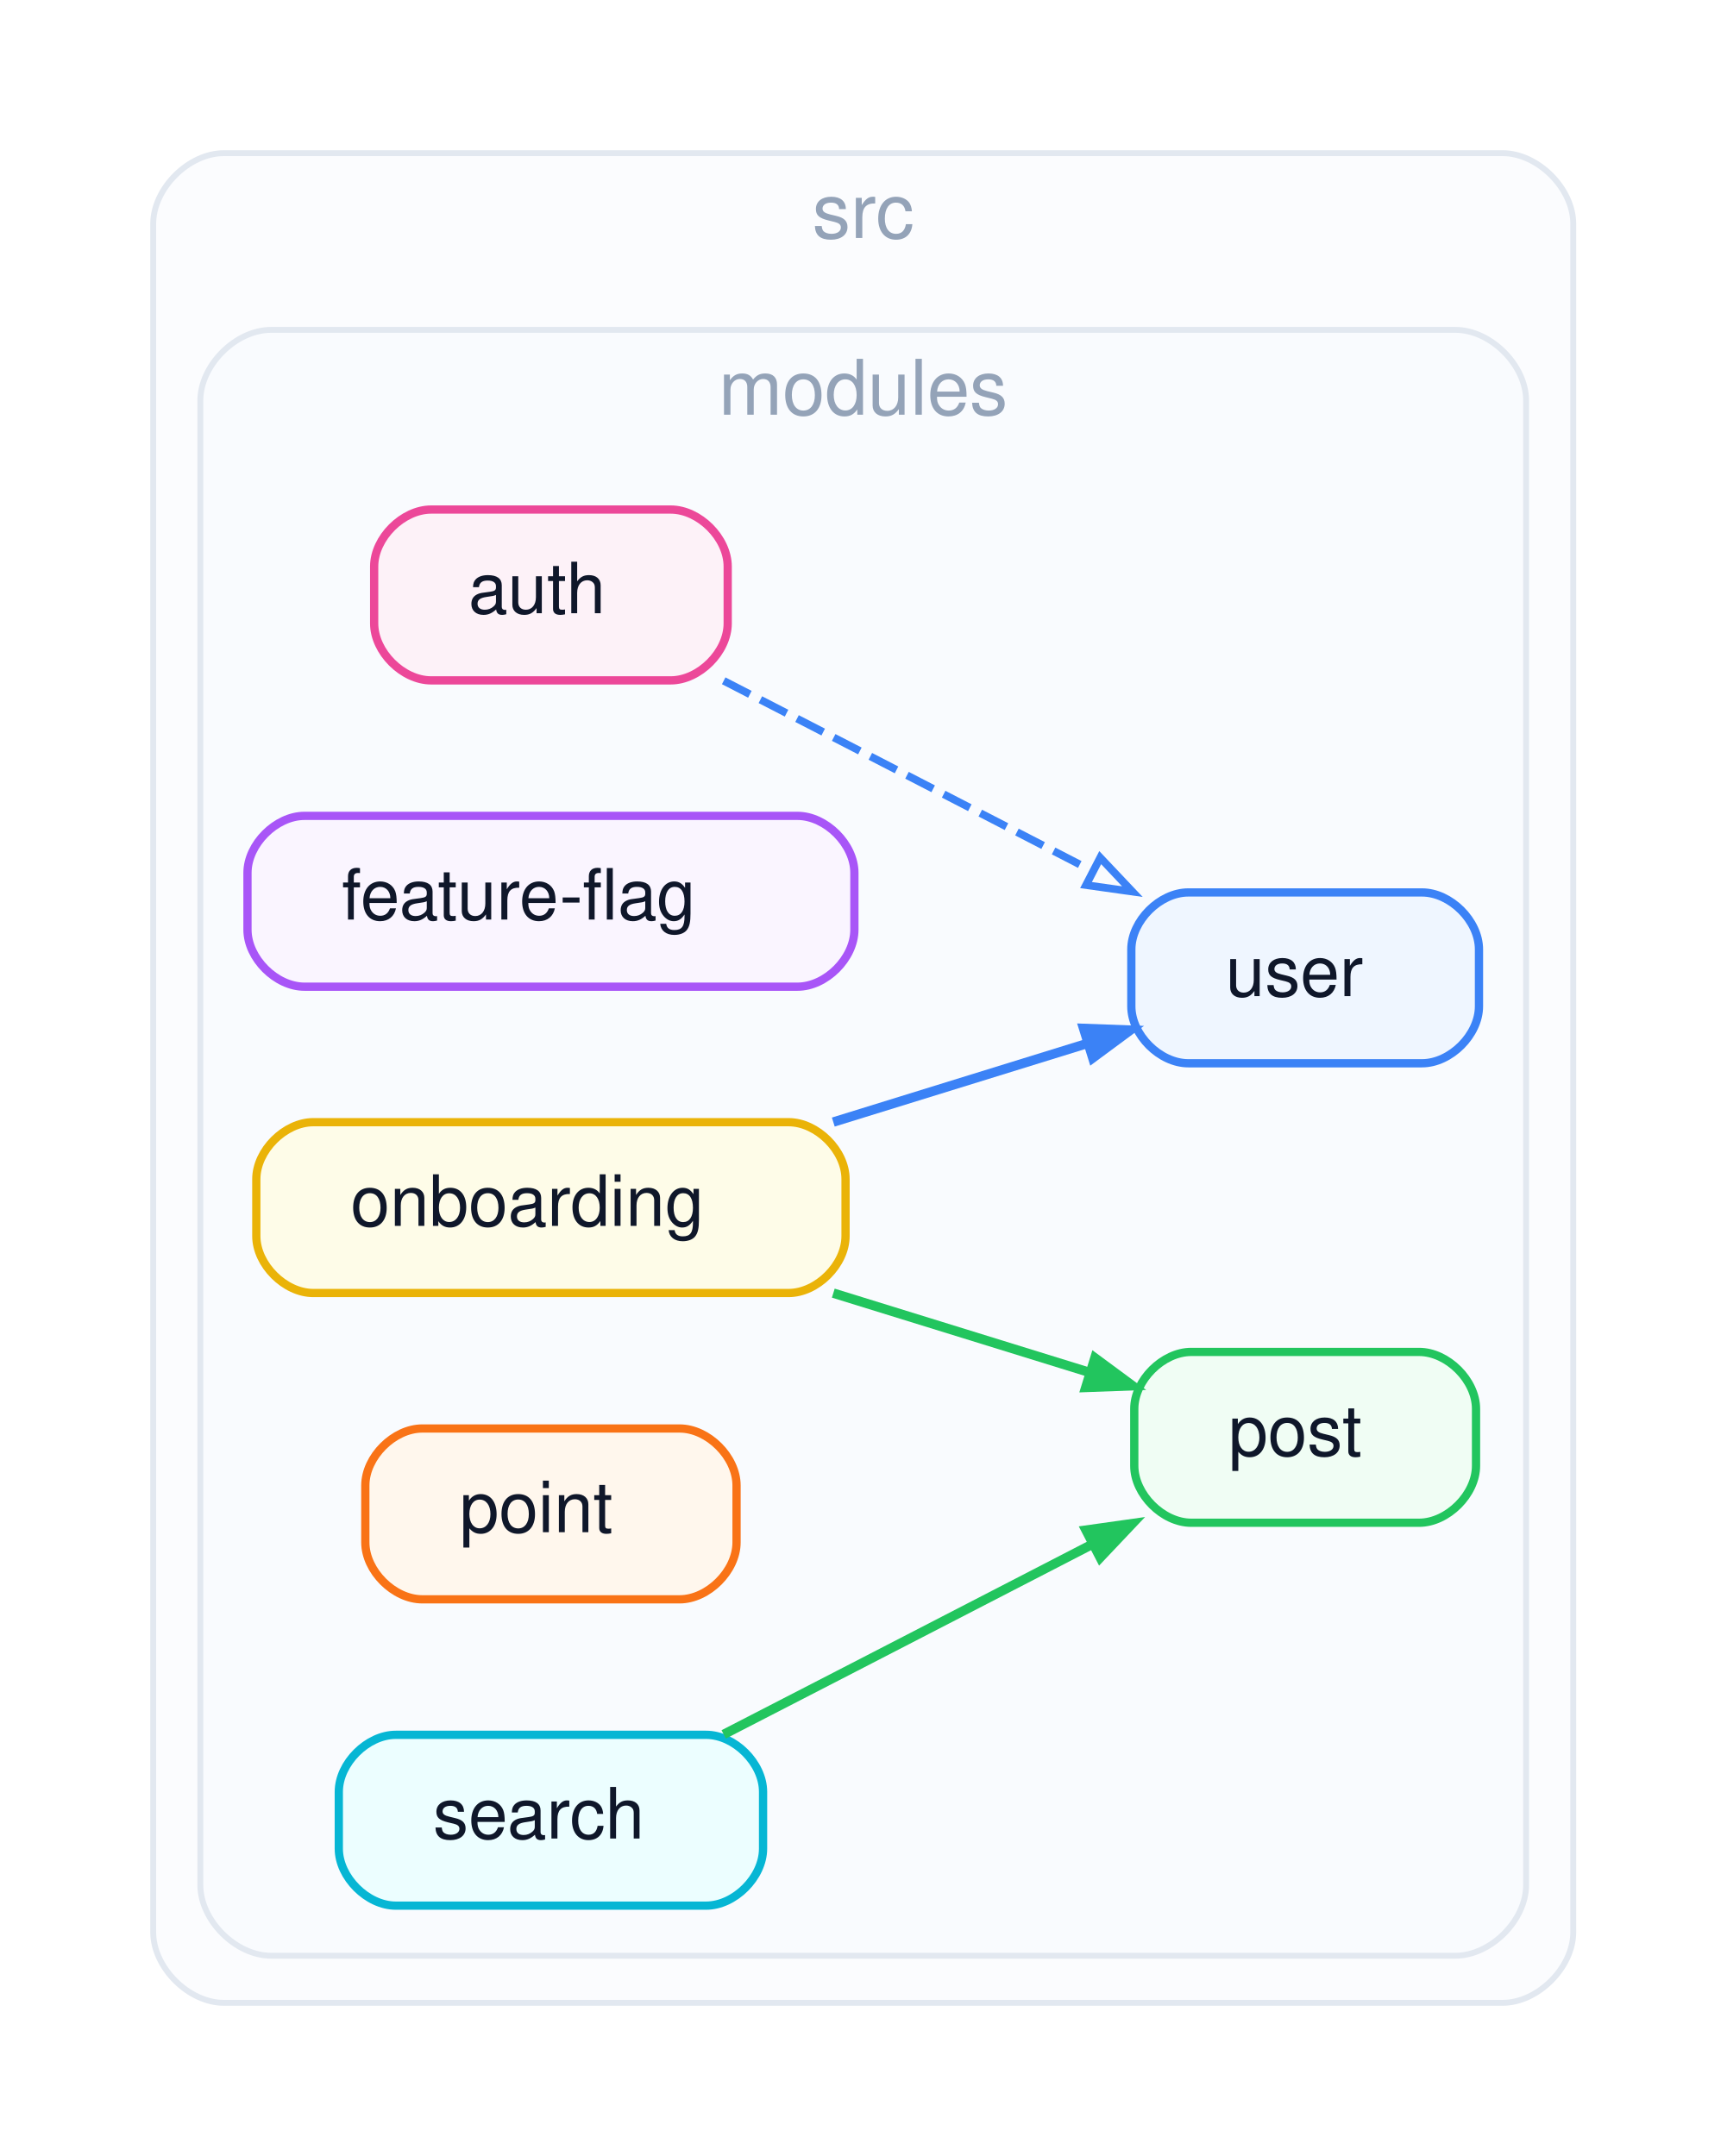
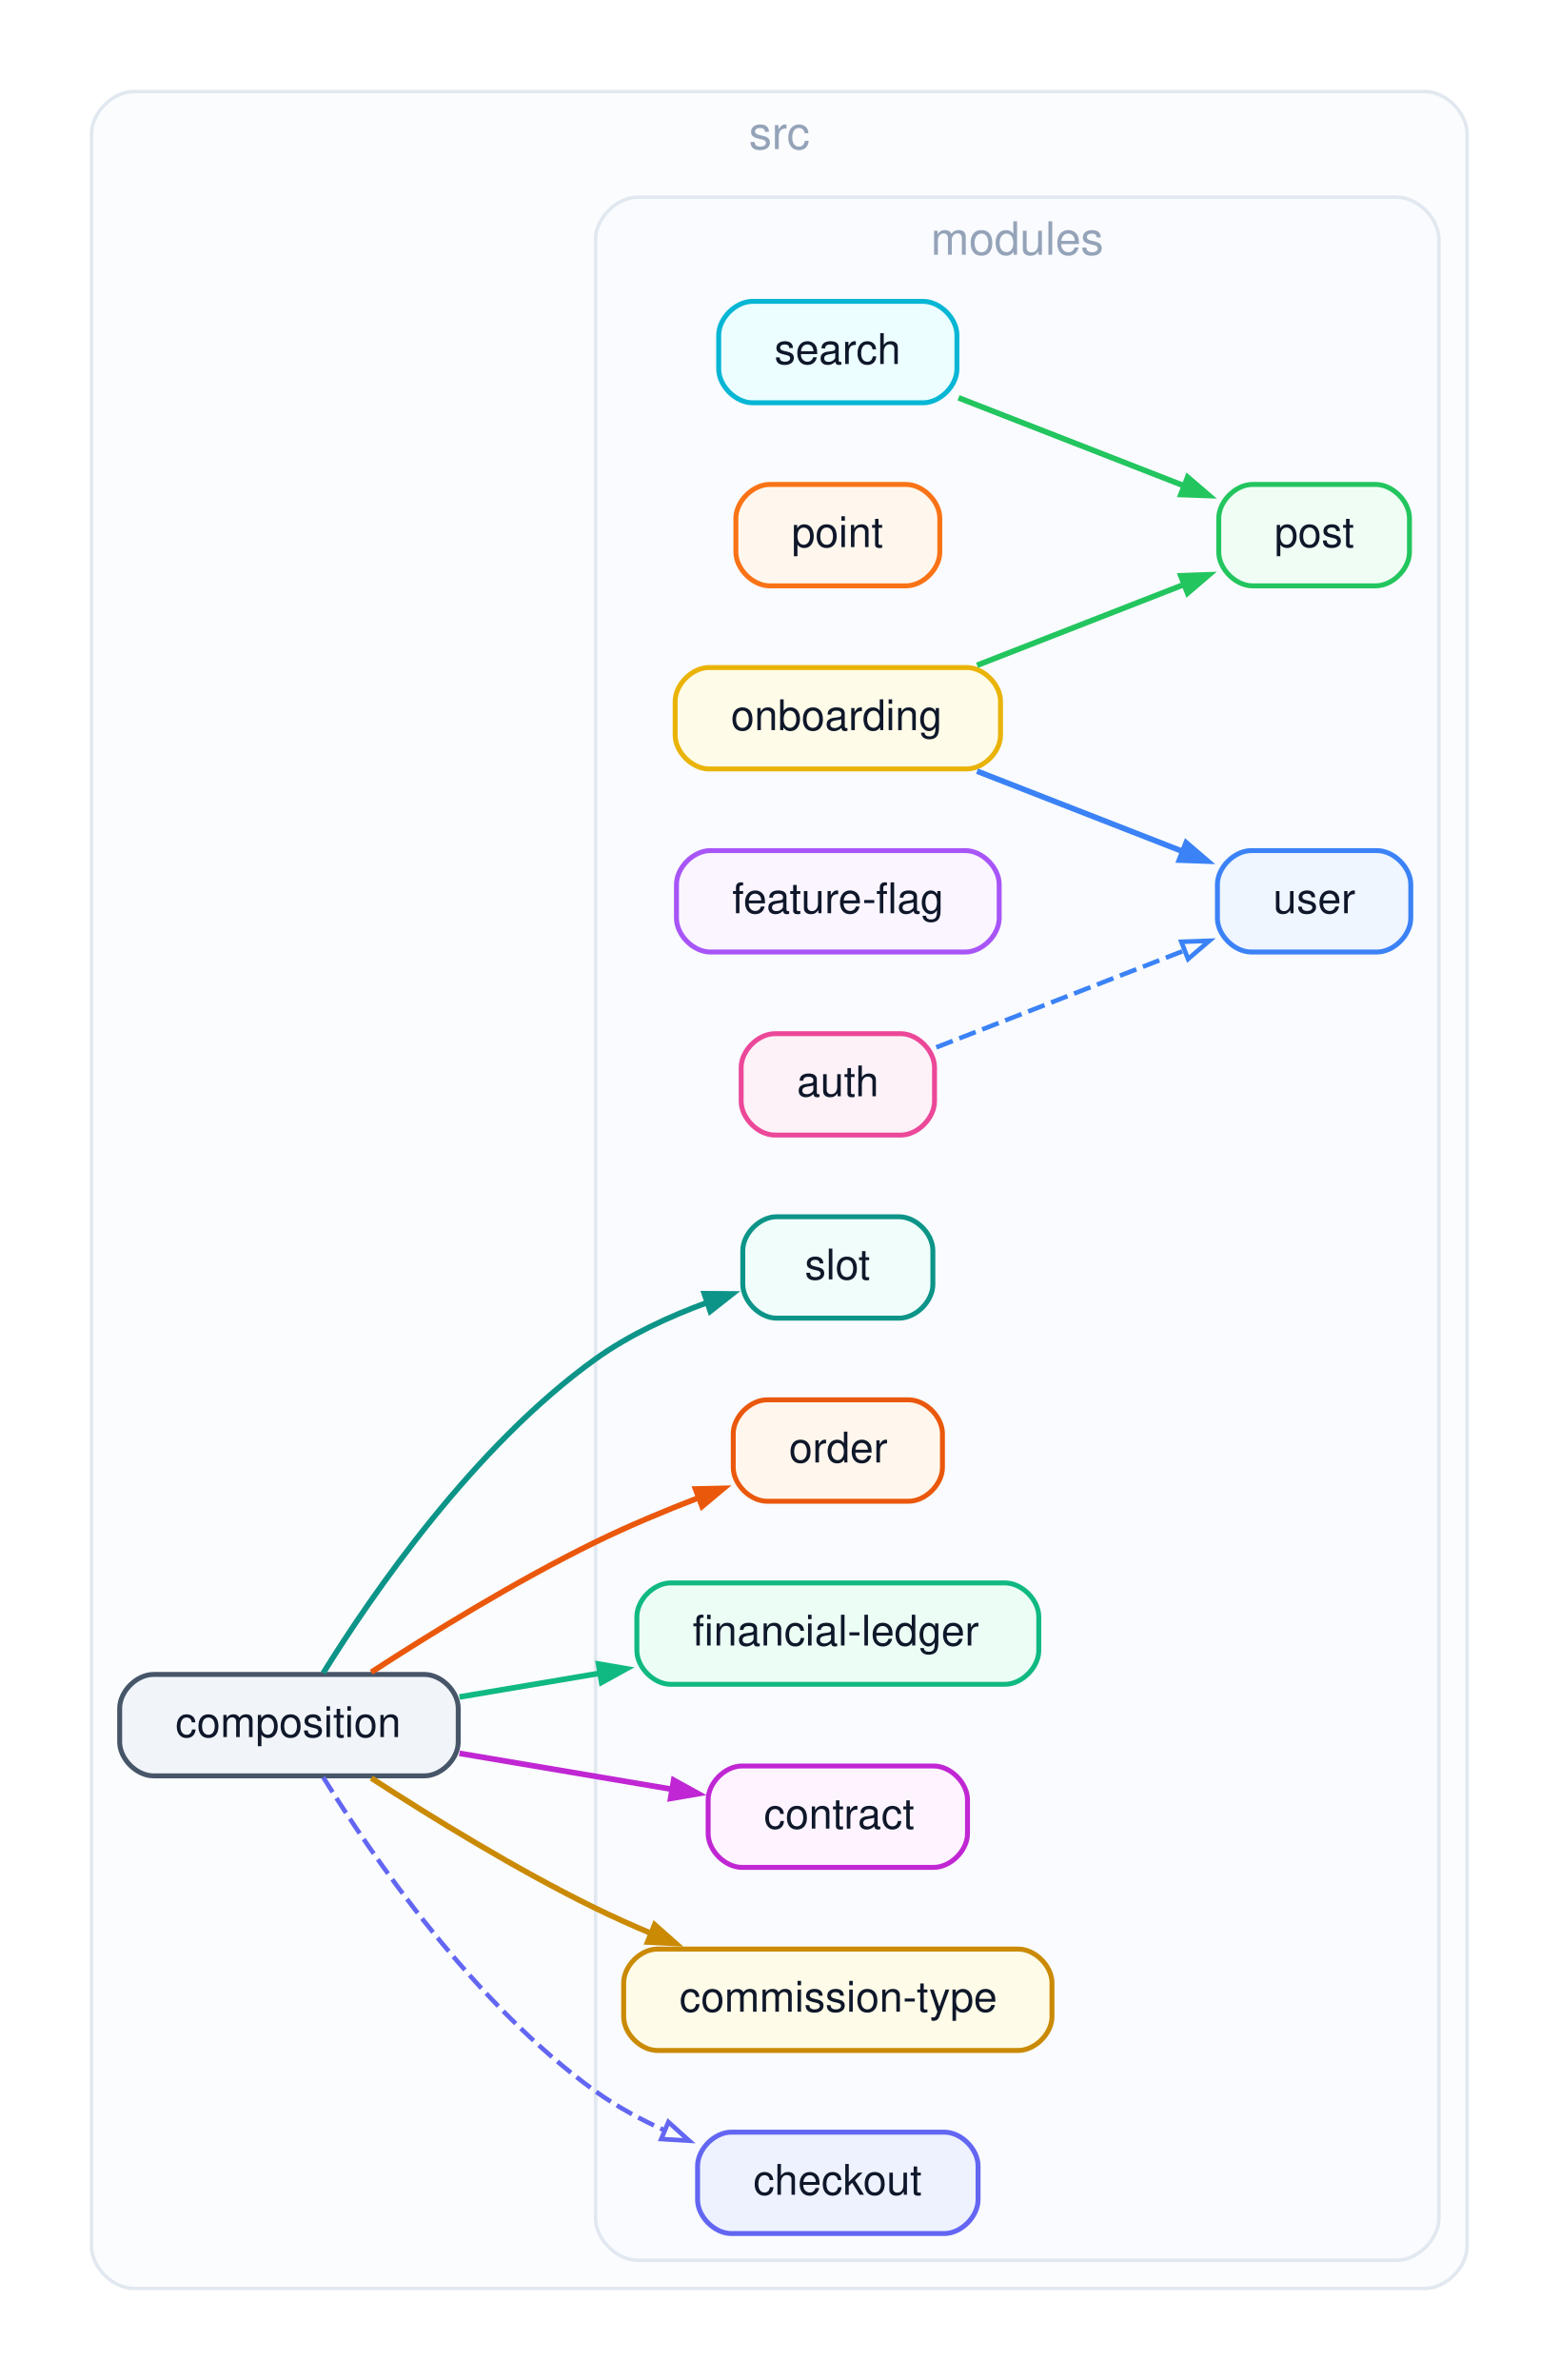
- <svg xmlns="http://www.w3.org/2000/svg" xmlns:xlink="http://www.w3.org/1999/xlink" width="293pt" height="366pt" viewBox="0.00 0.00 293.00 366.00">
-   <g id="graph0" class="graph" transform="scale(1 1) rotate(0) translate(18 348)">
+ <svg xmlns="http://www.w3.org/2000/svg" xmlns:xlink="http://www.w3.org/1999/xlink" width="443pt" height="676pt" viewBox="0.00 0.00 443.00 676.00">
+   <g id="graph0" class="graph" transform="scale(1 1) rotate(0) translate(18 658)">
    <g id="clust1" class="cluster">
-       <path fill="#f8fafc" fill-opacity="0.502" stroke="#e2e8f0" d="M20,-8C20,-8 237,-8 237,-8 243,-8 249,-14 249,-20 249,-20 249,-310 249,-310 249,-316 243,-322 237,-322 237,-322 20,-322 20,-322 14,-322 8,-316 8,-310 8,-310 8,-20 8,-20 8,-14 14,-8 20,-8" />
-       <text text-anchor="middle" x="128.5" y="-307.6" font-family="Helvetica,sans-Serif" font-size="13.00" fill="#94a3b8">src</text>
+       <path fill="#f8fafc" fill-opacity="0.502" stroke="#e2e8f0" d="M20,-8C20,-8 386.79,-8 386.79,-8 392.79,-8 398.79,-14 398.79,-20 398.79,-20 398.79,-620 398.79,-620 398.79,-626 392.79,-632 386.79,-632 386.79,-632 20,-632 20,-632 14,-632 8,-626 8,-620 8,-620 8,-20 8,-20 8,-14 14,-8 20,-8" />
+       <text xml:space="preserve" text-anchor="middle" x="203.4" y="-615.65" font-family="Helvetica,sans-Serif" font-size="13.00" fill="#94a3b8">src</text>
    </g>
    <g id="clust2" class="cluster">
-       <path fill="#f8fafc" fill-opacity="0.502" stroke="#e2e8f0" d="M28,-16C28,-16 229,-16 229,-16 235,-16 241,-22 241,-28 241,-28 241,-280 241,-280 241,-286 235,-292 229,-292 229,-292 28,-292 28,-292 22,-292 16,-286 16,-280 16,-280 16,-28 16,-28 16,-22 22,-16 28,-16" />
-       <text text-anchor="middle" x="128.5" y="-277.6" font-family="Helvetica,sans-Serif" font-size="13.00" fill="#94a3b8">modules</text>
+       <path fill="#f8fafc" fill-opacity="0.502" stroke="#e2e8f0" d="M163.18,-16C163.18,-16 378.79,-16 378.79,-16 384.79,-16 390.79,-22 390.79,-28 390.79,-28 390.79,-590 390.79,-590 390.79,-596 384.79,-602 378.79,-602 378.79,-602 163.18,-602 163.18,-602 157.18,-602 151.18,-596 151.18,-590 151.18,-590 151.18,-28 151.18,-28 151.18,-22 157.18,-16 163.18,-16" />
+       <text xml:space="preserve" text-anchor="middle" x="270.99" y="-585.65" font-family="Helvetica,sans-Serif" font-size="13.00" fill="#94a3b8">modules</text>
    </g>
    <g id="node1" class="node">
      <g id="a_node1">
-         <a xlink:href="src/modules/auth" xlink:title="auth">
-           <path fill="#fdf2f8" stroke="#ec4899" stroke-width="1.4" d="M95.83,-261.5C95.83,-261.5 55.17,-261.5 55.17,-261.5 50.33,-261.5 45.5,-256.67 45.5,-251.83 45.5,-251.83 45.5,-242.17 45.5,-242.17 45.5,-237.33 50.33,-232.5 55.17,-232.5 55.17,-232.5 95.83,-232.5 95.83,-232.5 100.67,-232.5 105.5,-237.33 105.5,-242.17 105.5,-242.17 105.5,-251.83 105.5,-251.83 105.5,-256.67 100.67,-261.5 95.83,-261.5" />
-           <text text-anchor="start" x="61.5" y="-243.9" font-family="Helvetica,sans-Serif" font-size="12.00" fill="#0f172a">auth</text>
+         <a xlink:href="src/composition" xlink:title="composition">
+           <path fill="#f1f5f9" stroke="#475569" stroke-width="1.4" d="M102.58,-182.4C102.58,-182.4 25.6,-182.4 25.6,-182.4 20.8,-182.4 16,-177.6 16,-172.8 16,-172.8 16,-163.2 16,-163.2 16,-158.4 20.8,-153.6 25.6,-153.6 25.6,-153.6 102.58,-153.6 102.58,-153.6 107.38,-153.6 112.18,-158.4 112.18,-163.2 112.18,-163.2 112.18,-172.8 112.18,-172.8 112.18,-177.6 107.38,-182.4 102.58,-182.4" />
+           <text xml:space="preserve" text-anchor="start" x="31.84" y="-164.62" font-family="Helvetica,sans-Serif" font-size="12.00" fill="#0f172a">composition</text>
        </a>
      </g>
    </g>
    <g id="node2" class="node">
      <g id="a_node2">
-         <a xlink:href="src/modules/user" xlink:title="user">
-           <path fill="#eff6ff" stroke="#3b82f6" stroke-width="1.4" d="M223.33,-196.5C223.33,-196.5 183.67,-196.5 183.67,-196.5 178.83,-196.5 174,-191.67 174,-186.83 174,-186.83 174,-177.17 174,-177.17 174,-172.33 178.83,-167.5 183.67,-167.5 183.67,-167.5 223.33,-167.5 223.33,-167.5 228.17,-167.5 233,-172.33 233,-177.17 233,-177.17 233,-186.83 233,-186.83 233,-191.67 228.17,-196.5 223.33,-196.5" />
-           <text text-anchor="start" x="190" y="-178.9" font-family="Helvetica,sans-Serif" font-size="12.00" fill="#0f172a">user</text>
+         <a xlink:href="src/modules/checkout" xlink:title="checkout">
+           <path fill="#eef2ff" stroke="#6366f1" stroke-width="1.4" d="M250.26,-52.4C250.26,-52.4 189.78,-52.4 189.78,-52.4 184.98,-52.4 180.18,-47.6 180.18,-42.8 180.18,-42.8 180.18,-33.2 180.18,-33.2 180.18,-28.4 184.98,-23.6 189.78,-23.6 189.78,-23.6 250.26,-23.6 250.26,-23.6 255.06,-23.6 259.86,-28.4 259.86,-33.2 259.86,-33.2 259.86,-42.8 259.86,-42.8 259.86,-47.6 255.06,-52.4 250.26,-52.4" />
+           <text xml:space="preserve" text-anchor="start" x="196.02" y="-34.62" font-family="Helvetica,sans-Serif" font-size="12.00" fill="#0f172a">checkout</text>
        </a>
      </g>
    </g>
    <g id="edge1" class="edge">
-       <path fill="none" stroke="#3b82f6" stroke-width="1.3" stroke-dasharray="5,2" d="M104.82,-232.43C112.05,-228.71 119.81,-224.71 127,-221 140.17,-214.21 154.62,-206.75 167.32,-200.18" />
-       <polygon fill="none" stroke="#3b82f6" stroke-width="1.3" points="168.72,-202.41 174.18,-196.64 166.31,-197.75 168.72,-202.41" />
+       <path fill="none" stroke="#6366f1" stroke-width="1.3" stroke-dasharray="5,2" d="M73.83,-153.19C87.63,-130.95 116.53,-88.88 151.18,-64 157.29,-59.61 164.24,-55.86 171.3,-52.68" />
+       <polygon fill="none" stroke="#6366f1" stroke-width="1.3" points="171.88,-55.28 177.79,-49.97 169.85,-50.44 171.88,-55.28" />
    </g>
    <g id="node3" class="node">
      <g id="a_node3">
-         <a xlink:href="src/modules/feature-flag" xlink:title="feature-flag">
-           <path fill="#faf5ff" stroke="#a855f7" stroke-width="1.4" d="M117.33,-209.5C117.33,-209.5 33.67,-209.5 33.67,-209.5 28.83,-209.5 24,-204.67 24,-199.83 24,-199.83 24,-190.17 24,-190.17 24,-185.33 28.83,-180.5 33.67,-180.5 33.67,-180.5 117.33,-180.5 117.33,-180.5 122.17,-180.5 127,-185.33 127,-190.17 127,-190.17 127,-199.83 127,-199.83 127,-204.67 122.17,-209.5 117.33,-209.5" />
-           <text text-anchor="start" x="40" y="-191.9" font-family="Helvetica,sans-Serif" font-size="12.00" fill="#0f172a">feature-flag</text>
+         <a xlink:href="src/modules/commission-type" xlink:title="commission-type">
+           <path fill="#fefce8" stroke="#ca8a04" stroke-width="1.4" d="M271.26,-104.4C271.26,-104.4 168.78,-104.4 168.78,-104.4 163.98,-104.4 159.18,-99.6 159.18,-94.8 159.18,-94.8 159.18,-85.2 159.18,-85.2 159.18,-80.4 163.98,-75.6 168.78,-75.6 168.78,-75.6 271.26,-75.6 271.26,-75.6 276.06,-75.6 280.86,-80.4 280.86,-85.2 280.86,-85.2 280.86,-94.8 280.86,-94.8 280.86,-99.6 276.06,-104.4 271.26,-104.4" />
+           <text xml:space="preserve" text-anchor="start" x="175.02" y="-86.62" font-family="Helvetica,sans-Serif" font-size="12.00" fill="#0f172a">commission-type</text>
        </a>
      </g>
    </g>
+     <g id="edge2" class="edge">
+       <path fill="none" stroke="#ca8a04" stroke-width="1.6" d="M87.49,-152.96C104.51,-141.91 128.75,-126.97 151.18,-116 156.26,-113.52 161.64,-111.1 167.07,-108.82" />
+       <polygon fill="#ca8a04" stroke="#ca8a04" stroke-width="1.6" points="167.99,-111.27 173.94,-106.01 166.01,-106.41 167.99,-111.27" />
+     </g>
    <g id="node4" class="node">
      <g id="a_node4">
-         <a xlink:href="src/modules/onboarding" xlink:title="onboarding">
-           <path fill="#fefce8" stroke="#eab308" stroke-width="1.4" d="M115.83,-157.5C115.83,-157.5 35.17,-157.5 35.17,-157.5 30.33,-157.5 25.5,-152.67 25.5,-147.83 25.5,-147.83 25.5,-138.17 25.5,-138.17 25.5,-133.33 30.33,-128.5 35.17,-128.5 35.17,-128.5 115.83,-128.5 115.83,-128.5 120.67,-128.5 125.5,-133.33 125.5,-138.17 125.5,-138.17 125.5,-147.83 125.5,-147.83 125.5,-152.67 120.67,-157.5 115.83,-157.5" />
-           <text text-anchor="start" x="41.5" y="-139.9" font-family="Helvetica,sans-Serif" font-size="12.00" fill="#0f172a">onboarding</text>
+         <a xlink:href="src/modules/contract" xlink:title="contract">
+           <path fill="#fdf4ff" stroke="#c026d3" stroke-width="1.4" d="M247.26,-156.4C247.26,-156.4 192.78,-156.4 192.78,-156.4 187.98,-156.4 183.18,-151.6 183.18,-146.8 183.18,-146.8 183.18,-137.2 183.18,-137.2 183.18,-132.4 187.98,-127.6 192.78,-127.6 192.78,-127.6 247.26,-127.6 247.26,-127.6 252.06,-127.6 256.86,-132.4 256.86,-137.2 256.86,-137.2 256.86,-146.8 256.86,-146.8 256.86,-151.6 252.06,-156.4 247.26,-156.4" />
+           <text xml:space="preserve" text-anchor="start" x="199.02" y="-138.62" font-family="Helvetica,sans-Serif" font-size="12.00" fill="#0f172a">contract</text>
        </a>
      </g>
    </g>
    <g id="edge3" class="edge">
-       <path fill="none" stroke="#3b82f6" stroke-width="1.6" d="M123.42,-157.52C137.7,-161.94 153.17,-166.73 166.61,-170.89" />
-       <polygon fill="#3b82f6" stroke="#3b82f6" stroke-width="1.6" points="165.9,-173.42 173.84,-173.13 167.46,-168.41 165.9,-173.42" />
+       <path fill="none" stroke="#c026d3" stroke-width="1.6" d="M112.53,-159.99C131.79,-156.73 153.95,-152.99 173.06,-149.76" />
+       <polygon fill="#c026d3" stroke="#c026d3" stroke-width="1.6" points="173.39,-152.37 180.35,-148.53 172.52,-147.19 173.39,-152.37" />
    </g>
    <g id="node5" class="node">
      <g id="a_node5">
-         <a xlink:href="src/modules/post" xlink:title="post">
-           <path fill="#f0fdf4" stroke="#22c55e" stroke-width="1.4" d="M222.83,-118.5C222.83,-118.5 184.17,-118.5 184.17,-118.5 179.33,-118.5 174.5,-113.67 174.5,-108.83 174.5,-108.83 174.5,-99.17 174.5,-99.17 174.5,-94.33 179.33,-89.5 184.17,-89.5 184.17,-89.5 222.83,-89.5 222.83,-89.5 227.67,-89.5 232.5,-94.33 232.5,-99.17 232.5,-99.17 232.5,-108.83 232.5,-108.83 232.5,-113.67 227.67,-118.5 222.83,-118.5" />
-           <text text-anchor="start" x="190.5" y="-100.9" font-family="Helvetica,sans-Serif" font-size="12.00" fill="#0f172a">post</text>
-         </a>
-       </g>
-     </g>
-     <g id="edge2" class="edge">
-       <path fill="none" stroke="#22c55e" stroke-width="1.6" d="M123.42,-128.48C137.82,-124.02 153.43,-119.19 166.94,-115.01" />
-       <polygon fill="#22c55e" stroke="#22c55e" stroke-width="1.6" points="167.82,-117.48 174.21,-112.76 166.27,-112.47 167.82,-117.48" />
-     </g>
-     <g id="node6" class="node">
-       <g id="a_node6">
-         <a xlink:href="src/modules/point" xlink:title="point">
-           <path fill="#fff7ed" stroke="#f97316" stroke-width="1.4" d="M97.33,-105.5C97.33,-105.5 53.67,-105.5 53.67,-105.5 48.83,-105.5 44,-100.67 44,-95.83 44,-95.83 44,-86.17 44,-86.17 44,-81.33 48.83,-76.5 53.67,-76.5 53.67,-76.5 97.33,-76.5 97.33,-76.5 102.17,-76.5 107,-81.33 107,-86.17 107,-86.17 107,-95.83 107,-95.83 107,-100.67 102.17,-105.5 97.33,-105.5" />
-           <text text-anchor="start" x="60" y="-87.9" font-family="Helvetica,sans-Serif" font-size="12.00" fill="#0f172a">point</text>
-         </a>
-       </g>
-     </g>
-     <g id="node7" class="node">
-       <g id="a_node7">
-         <a xlink:href="src/modules/search" xlink:title="search">
-           <path fill="#ecfeff" stroke="#06b6d4" stroke-width="1.4" d="M101.83,-53.5C101.83,-53.5 49.17,-53.5 49.17,-53.5 44.33,-53.5 39.5,-48.67 39.5,-43.83 39.5,-43.83 39.5,-34.17 39.5,-34.17 39.5,-29.33 44.33,-24.5 49.17,-24.5 49.17,-24.5 101.83,-24.5 101.83,-24.5 106.67,-24.5 111.5,-29.33 111.5,-34.17 111.5,-34.17 111.5,-43.83 111.5,-43.83 111.5,-48.67 106.67,-53.5 101.83,-53.5" />
-           <text text-anchor="start" x="55.5" y="-35.9" font-family="Helvetica,sans-Serif" font-size="12.00" fill="#0f172a">search</text>
+         <a xlink:href="src/modules/financial-ledger" xlink:title="financial-ledger">
+           <path fill="#ecfdf5" stroke="#10b981" stroke-width="1.4" d="M267.51,-208.4C267.51,-208.4 172.53,-208.4 172.53,-208.4 167.73,-208.4 162.93,-203.6 162.93,-198.8 162.93,-198.8 162.93,-189.2 162.93,-189.2 162.93,-184.4 167.73,-179.6 172.53,-179.6 172.53,-179.6 267.51,-179.6 267.51,-179.6 272.31,-179.6 277.11,-184.4 277.11,-189.2 277.11,-189.2 277.11,-198.8 277.11,-198.8 277.11,-203.6 272.31,-208.4 267.51,-208.4" />
+           <text xml:space="preserve" text-anchor="start" x="178.77" y="-190.62" font-family="Helvetica,sans-Serif" font-size="12.00" fill="#0f172a">financial-ledger</text>
        </a>
      </g>
    </g>
    <g id="edge4" class="edge">
-       <path fill="none" stroke="#22c55e" stroke-width="1.6" d="M104.82,-53.57C112.05,-57.29 119.81,-61.29 127,-65 140.17,-71.79 154.62,-79.25 167.32,-85.82" />
-       <polygon fill="#22c55e" stroke="#22c55e" stroke-width="1.6" points="166.31,-88.25 174.18,-89.36 168.72,-83.59 166.31,-88.25" />
+       <path fill="none" stroke="#10b981" stroke-width="1.6" d="M112.53,-176.01C125.18,-178.15 139.09,-180.5 152.56,-182.77" />
+       <polygon fill="#10b981" stroke="#10b981" stroke-width="1.6" points="152.05,-185.35 159.88,-184.01 152.92,-180.17 152.05,-185.35" />
+     </g>
+     <g id="node6" class="node">
+       <g id="a_node6">
+         <a xlink:href="src/modules/order" xlink:title="order">
+           <path fill="#fff7ed" stroke="#ea580c" stroke-width="1.4" d="M240.14,-260.4C240.14,-260.4 199.91,-260.4 199.91,-260.4 195.11,-260.4 190.31,-255.6 190.31,-250.8 190.31,-250.8 190.31,-241.2 190.31,-241.2 190.31,-236.4 195.11,-231.6 199.91,-231.6 199.91,-231.6 240.14,-231.6 240.14,-231.6 244.94,-231.6 249.74,-236.4 249.74,-241.2 249.74,-241.2 249.74,-250.8 249.74,-250.8 249.74,-255.6 244.94,-260.4 240.14,-260.4" />
+           <text xml:space="preserve" text-anchor="start" x="206.15" y="-242.62" font-family="Helvetica,sans-Serif" font-size="12.00" fill="#0f172a">order</text>
+         </a>
+       </g>
+     </g>
+     <g id="edge5" class="edge">
+       <path fill="none" stroke="#ea580c" stroke-width="1.6" d="M87.49,-183.04C104.51,-194.09 128.75,-209.03 151.18,-220 160.54,-224.58 170.92,-228.91 180.69,-232.67" />
+       <polygon fill="#ea580c" stroke="#ea580c" stroke-width="1.6" points="179.61,-235.07 187.55,-235.25 181.46,-230.15 179.61,-235.07" />
+     </g>
+     <g id="node7" class="node">
+       <g id="a_node7">
+         <a xlink:href="src/modules/slot" xlink:title="slot">
+           <path fill="#f0fdfa" stroke="#0d9488" stroke-width="1.4" d="M237.42,-312.4C237.42,-312.4 202.62,-312.4 202.62,-312.4 197.82,-312.4 193.02,-307.6 193.02,-302.8 193.02,-302.8 193.02,-293.2 193.02,-293.2 193.02,-288.4 197.82,-283.6 202.62,-283.6 202.62,-283.6 237.42,-283.6 237.42,-283.6 242.22,-283.6 247.02,-288.4 247.02,-293.2 247.02,-293.2 247.02,-302.8 247.02,-302.8 247.02,-307.6 242.22,-312.4 237.42,-312.4" />
+           <text xml:space="preserve" text-anchor="start" x="210.65" y="-294.62" font-family="Helvetica,sans-Serif" font-size="12.00" fill="#0f172a">slot</text>
+         </a>
+       </g>
+     </g>
+     <g id="edge6" class="edge">
+       <path fill="none" stroke="#0d9488" stroke-width="1.6" d="M73.83,-182.81C87.63,-205.05 116.53,-247.12 151.18,-272 160.69,-278.83 172.22,-284.12 183.06,-288.1" />
+       <polygon fill="#0d9488" stroke="#0d9488" stroke-width="1.6" points="182.1,-290.54 190.04,-290.48 183.79,-285.57 182.1,-290.54" />
+     </g>
+     <g id="node8" class="node">
+       <g id="a_node8">
+         <a xlink:href="src/modules/auth" xlink:title="auth">
+           <path fill="#fdf2f8" stroke="#ec4899" stroke-width="1.4" d="M237.89,-364.4C237.89,-364.4 202.16,-364.4 202.16,-364.4 197.36,-364.4 192.56,-359.6 192.56,-354.8 192.56,-354.8 192.56,-345.2 192.56,-345.2 192.56,-340.4 197.36,-335.6 202.16,-335.6 202.16,-335.6 237.89,-335.6 237.89,-335.6 242.69,-335.6 247.49,-340.4 247.49,-345.2 247.49,-345.2 247.49,-354.8 247.49,-354.8 247.49,-359.6 242.69,-364.4 237.89,-364.4" />
+           <text xml:space="preserve" text-anchor="start" x="208.4" y="-346.62" font-family="Helvetica,sans-Serif" font-size="12.00" fill="#0f172a">auth</text>
+         </a>
+       </g>
+     </g>
+     <g id="node9" class="node">
+       <g id="a_node9">
+         <a xlink:href="src/modules/user" xlink:title="user">
+           <path fill="#eff6ff" stroke="#3b82f6" stroke-width="1.4" d="M373.19,-416.4C373.19,-416.4 337.46,-416.4 337.46,-416.4 332.66,-416.4 327.86,-411.6 327.86,-406.8 327.86,-406.8 327.86,-397.2 327.86,-397.2 327.86,-392.4 332.66,-387.6 337.46,-387.6 337.46,-387.6 373.19,-387.6 373.19,-387.6 377.99,-387.6 382.79,-392.4 382.79,-397.2 382.79,-397.2 382.79,-406.8 382.79,-406.8 382.79,-411.6 377.99,-416.4 373.19,-416.4" />
+           <text xml:space="preserve" text-anchor="start" x="343.7" y="-398.62" font-family="Helvetica,sans-Serif" font-size="12.00" fill="#0f172a">user</text>
+         </a>
+       </g>
+     </g>
+     <g id="edge7" class="edge">
+       <path fill="none" stroke="#3b82f6" stroke-width="1.3" stroke-dasharray="5,2" d="M248,-360.52C268.32,-368.45 296.39,-379.4 318.59,-388.06" />
+       <polygon fill="none" stroke="#3b82f6" stroke-width="1.3" points="317.61,-390.5 325.56,-390.78 319.52,-385.61 317.61,-390.5" />
+     </g>
+     <g id="node10" class="node">
+       <g id="a_node10">
+         <a xlink:href="src/modules/feature-flag" xlink:title="feature-flag">
+           <path fill="#faf5ff" stroke="#a855f7" stroke-width="1.4" d="M256.26,-416.4C256.26,-416.4 183.78,-416.4 183.78,-416.4 178.98,-416.4 174.18,-411.6 174.18,-406.8 174.18,-406.8 174.18,-397.2 174.18,-397.2 174.18,-392.4 178.98,-387.6 183.78,-387.6 183.78,-387.6 256.26,-387.6 256.26,-387.6 261.06,-387.6 265.86,-392.4 265.86,-397.2 265.86,-397.2 265.86,-406.8 265.86,-406.8 265.86,-411.6 261.06,-416.4 256.26,-416.4" />
+           <text xml:space="preserve" text-anchor="start" x="190.02" y="-398.62" font-family="Helvetica,sans-Serif" font-size="12.00" fill="#0f172a">feature-flag</text>
+         </a>
+       </g>
+     </g>
+     <g id="node11" class="node">
+       <g id="a_node11">
+         <a xlink:href="src/modules/onboarding" xlink:title="onboarding">
+           <path fill="#fefce8" stroke="#eab308" stroke-width="1.4" d="M256.64,-468.4C256.64,-468.4 183.41,-468.4 183.41,-468.4 178.61,-468.4 173.81,-463.6 173.81,-458.8 173.81,-458.8 173.81,-449.2 173.81,-449.2 173.81,-444.4 178.61,-439.6 183.41,-439.6 183.41,-439.6 256.64,-439.6 256.64,-439.6 261.44,-439.6 266.24,-444.4 266.24,-449.2 266.24,-449.2 266.24,-458.8 266.24,-458.8 266.24,-463.6 261.44,-468.4 256.64,-468.4" />
+           <text xml:space="preserve" text-anchor="start" x="189.65" y="-450.62" font-family="Helvetica,sans-Serif" font-size="12.00" fill="#0f172a">onboarding</text>
+         </a>
+       </g>
+     </g>
+     <g id="edge9" class="edge">
+       <path fill="none" stroke="#3b82f6" stroke-width="1.6" d="M259.58,-438.96C278.04,-431.76 300.03,-423.18 318.17,-416.1" />
+       <polygon fill="#3b82f6" stroke="#3b82f6" stroke-width="1.6" points="318.98,-418.6 325.01,-413.43 317.07,-413.71 318.98,-418.6" />
+     </g>
+     <g id="node12" class="node">
+       <g id="a_node12">
+         <a xlink:href="src/modules/post" xlink:title="post">
+           <path fill="#f0fdf4" stroke="#22c55e" stroke-width="1.4" d="M372.82,-520.4C372.82,-520.4 337.83,-520.4 337.83,-520.4 333.04,-520.4 328.24,-515.6 328.24,-510.8 328.24,-510.8 328.24,-501.2 328.24,-501.2 328.24,-496.4 333.04,-491.6 337.83,-491.6 337.83,-491.6 372.82,-491.6 372.82,-491.6 377.62,-491.6 382.42,-496.4 382.42,-501.2 382.42,-501.2 382.42,-510.8 382.42,-510.8 382.42,-515.6 377.62,-520.4 372.82,-520.4" />
+           <text xml:space="preserve" text-anchor="start" x="344.08" y="-502.62" font-family="Helvetica,sans-Serif" font-size="12.00" fill="#0f172a">post</text>
+         </a>
+       </g>
+     </g>
+     <g id="edge8" class="edge">
+       <path fill="none" stroke="#22c55e" stroke-width="1.6" d="M259.58,-469.04C278.17,-476.29 300.34,-484.94 318.56,-492.05" />
+       <polygon fill="#22c55e" stroke="#22c55e" stroke-width="1.6" points="317.49,-494.45 325.43,-494.73 319.39,-489.56 317.49,-494.45" />
+     </g>
+     <g id="node13" class="node">
+       <g id="a_node13">
+         <a xlink:href="src/modules/point" xlink:title="point">
+           <path fill="#fff7ed" stroke="#f97316" stroke-width="1.4" d="M239.39,-520.4C239.39,-520.4 200.66,-520.4 200.66,-520.4 195.86,-520.4 191.06,-515.6 191.06,-510.8 191.06,-510.8 191.06,-501.2 191.06,-501.2 191.06,-496.4 195.86,-491.6 200.66,-491.6 200.66,-491.6 239.39,-491.6 239.39,-491.6 244.19,-491.6 248.99,-496.4 248.99,-501.2 248.99,-501.2 248.99,-510.8 248.99,-510.8 248.99,-515.6 244.19,-520.4 239.39,-520.4" />
+           <text xml:space="preserve" text-anchor="start" x="206.9" y="-502.62" font-family="Helvetica,sans-Serif" font-size="12.00" fill="#0f172a">point</text>
+         </a>
+       </g>
+     </g>
+     <g id="node14" class="node">
+       <g id="a_node14">
+         <a xlink:href="src/modules/search" xlink:title="search">
+           <path fill="#ecfeff" stroke="#06b6d4" stroke-width="1.4" d="M244.26,-572.4C244.26,-572.4 195.78,-572.4 195.78,-572.4 190.98,-572.4 186.18,-567.6 186.18,-562.8 186.18,-562.8 186.18,-553.2 186.18,-553.2 186.18,-548.4 190.98,-543.6 195.78,-543.6 195.78,-543.6 244.26,-543.6 244.26,-543.6 249.06,-543.6 253.86,-548.4 253.86,-553.2 253.86,-553.2 253.86,-562.8 253.86,-562.8 253.86,-567.6 249.06,-572.4 244.26,-572.4" />
+           <text xml:space="preserve" text-anchor="start" x="202.02" y="-554.62" font-family="Helvetica,sans-Serif" font-size="12.00" fill="#0f172a">search</text>
+         </a>
+       </g>
+     </g>
+     <g id="edge10" class="edge">
+       <path fill="none" stroke="#22c55e" stroke-width="1.6" d="M254.31,-545.01C273.89,-537.38 298.63,-527.73 318.61,-519.93" />
+       <polygon fill="#22c55e" stroke="#22c55e" stroke-width="1.6" points="319.41,-522.44 325.45,-517.26 317.51,-517.55 319.41,-522.44" />
    </g>
  </g>
</svg>
